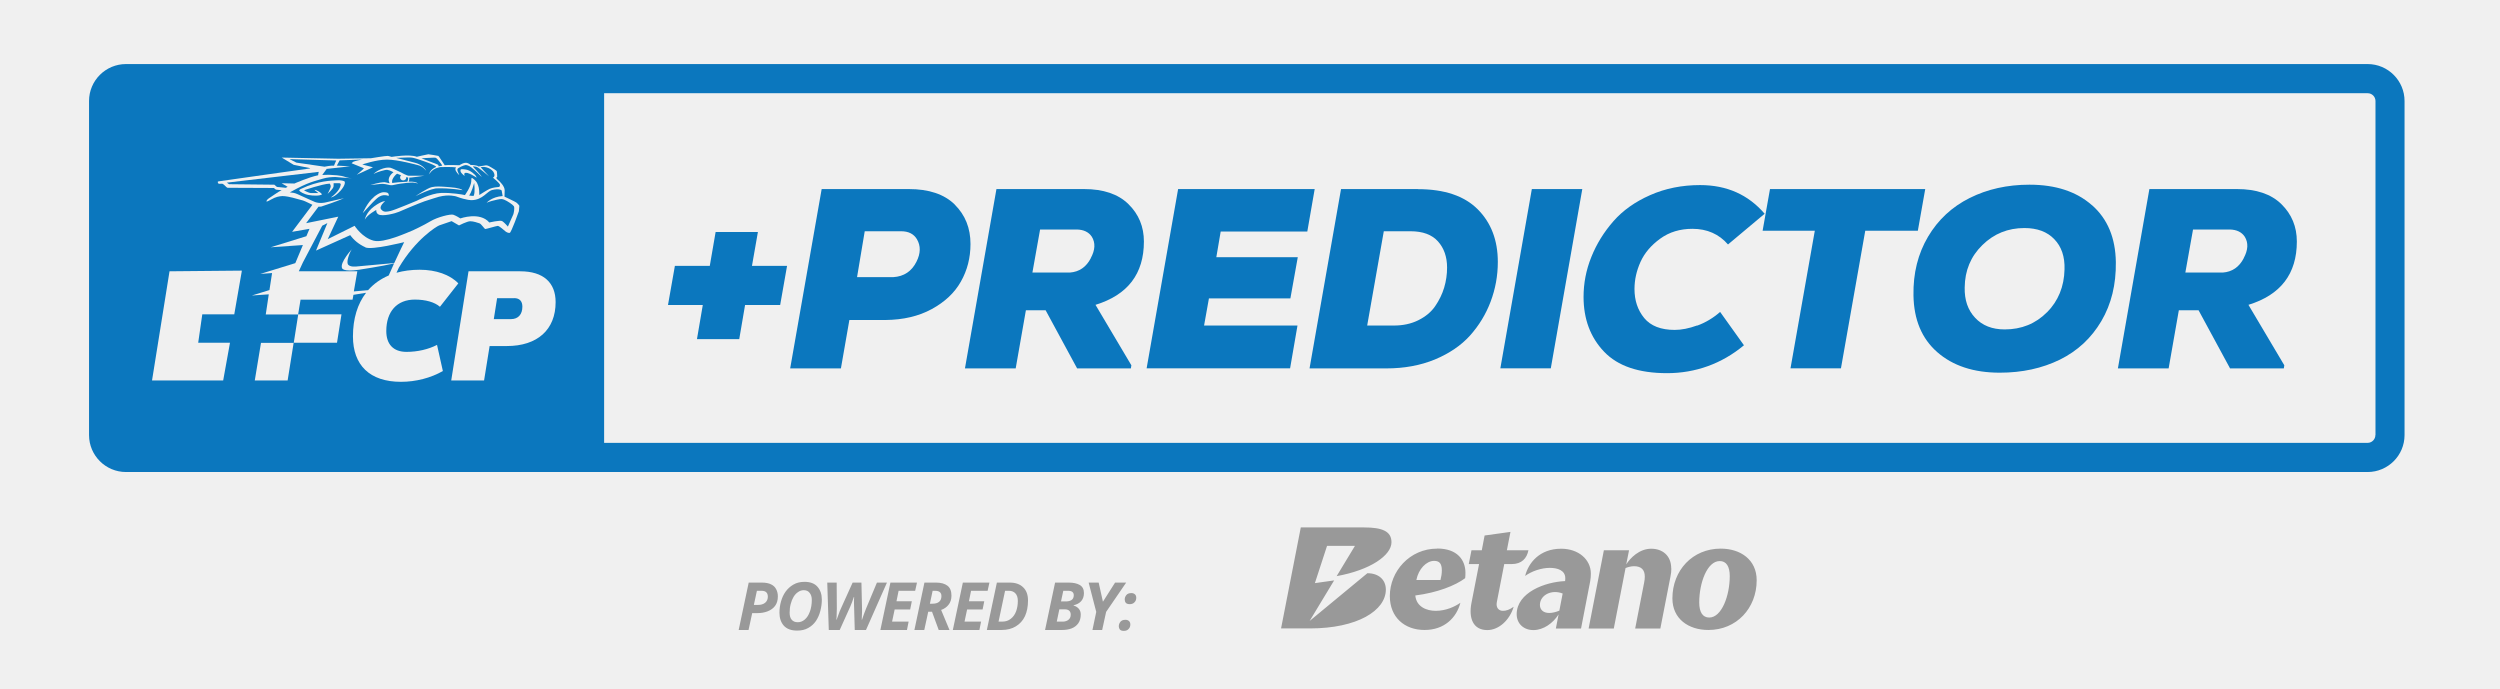
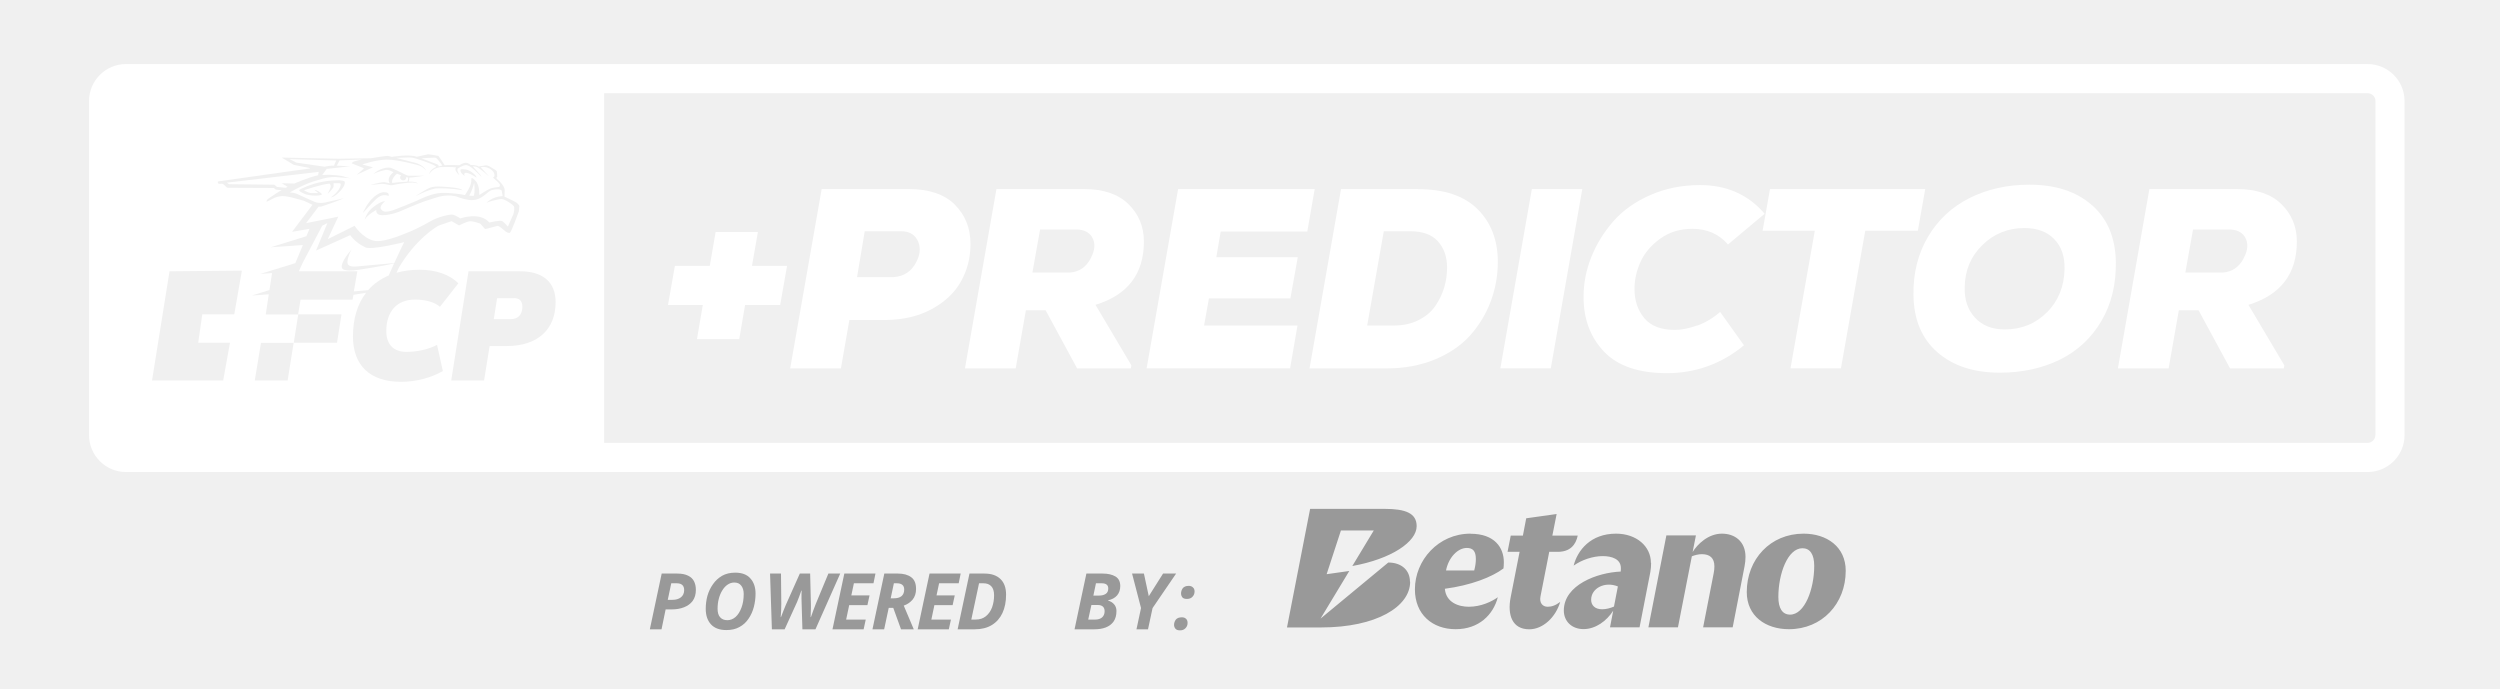
- <svg xmlns="http://www.w3.org/2000/svg" id="Layer_1" version="1.1" viewBox="0 0 257.19 70.78">
+ <svg xmlns="http://www.w3.org/2000/svg" id="Layer_1" data-name="Layer 1" viewBox="0 0 257.19 70.78">
  <defs>
    <style>
-       .st0 {
-         fill: #0b77be;
+       .cls-1 {
+         font-family: Nexa-Black-Italic, Nexa-Black-Italic;
+         font-size: 8.03px;
+         font-style: italic;
+         font-weight: 800;
      }

-       .st1 {
-         font-family: Nexa-Black-Italic, Nexa-Black-Italic;
-         font-size: 6.83px;
-         font-style: italic;
-         font-weight: 800;
-         letter-spacing: -.03em;
+       .cls-1, .cls-2 {
+         fill: #999;
      }

-       .st1, .st2 {
-         fill: #999;
+       .cls-3 {
+         fill: #fff;
+       }
+ 
+       .cls-4 {
+         letter-spacing: -.07em;
+       }
+ 
+       .cls-5 {
+         letter-spacing: -.11em;
+       }
+ 
+       .cls-6 {
+         letter-spacing: -.05em;
+       }
+ 
+       .cls-7 {
+         letter-spacing: -.03em;
      }
    </style>
  </defs>
  <g>
-     <text class="st1" transform="translate(75.82 64.81)">
-       <tspan x="0" y="0">POWERED BY:</tspan>
+     <text class="cls-1" transform="translate(66.65 64.74)">
+       <tspan class="cls-7" x="0" y="0">P</tspan>
+       <tspan class="cls-6" x="5.47" y="0">O</tspan>
+       <tspan class="cls-7" x="11.85" y="0">WERED </tspan>
+       <tspan class="cls-4" x="43.69" y="0">B</tspan>
+       <tspan class="cls-5" x="49.08" y="0">Y</tspan>
+       <tspan class="cls-7" x="54.04" y="0">:</tspan>
    </text>
    <g id="g835">
      <g id="path833">
-         <path class="st2" d="M147.85,56.44c-2.83,0-4.87,2.34-4.87,4.88,0,2.2,1.53,3.49,3.57,3.49s3.29-1.26,3.69-2.8c-.55.39-1.48.83-2.54.83-.9,0-1.99-.39-2.1-1.58,2.27-.29,4.12-1.02,5.13-1.78.02-.13.03-.31.03-.55,0-1.28-.8-2.5-2.91-2.5h0ZM148.19,59.67h-2.48c.22-1.14,1.03-1.97,1.83-1.97.54,0,.79.28.79.98,0,.32-.05.65-.14.99ZM177.02,56.44c-2.9,0-4.97,2.24-4.97,5.12,0,2.1,1.65,3.25,3.7,3.25,2.9,0,4.97-2.24,4.97-5.12,0-2.1-1.65-3.25-3.7-3.25ZM175.84,63.53c-.67,0-1.03-.54-1.03-1.55,0-2.01.81-4.26,2.11-4.26.67,0,1.03.54,1.03,1.55,0,2.01-.83,4.26-2.11,4.26ZM171.94,58.48c0,.25-.02.53-.09.84l-1.04,5.34h-2.59l.92-4.71c.05-.24.07-.44.07-.63,0-.74-.4-1.07-1.11-1.07-.29,0-.64.09-.87.19l-1.21,6.22h-2.59l1.57-8.05h2.59l-.29,1.45c.42-.67,1.36-1.61,2.57-1.61,1.13,0,2.06.68,2.06,2.04h0ZM163.66,59.01c0-1.45-1.27-2.56-3.05-2.56-2.22,0-3.37,1.45-3.71,2.8.69-.5,1.68-.83,2.54-.83.8,0,1.59.26,1.59,1.06,0,.08,0,.17-.02.3-2.04.08-4.98,1.17-4.98,3.41,0,.93.68,1.63,1.72,1.63s2.02-.71,2.59-1.61l-.28,1.45h2.59l.94-4.85c.05-.28.07-.55.07-.81h0ZM160.42,62.82c-.32.14-.73.24-1.03.24-.65,0-.97-.36-.97-.83,0-1,1.19-1.63,2.34-1.17l-.34,1.76h0ZM154.6,62.84c.34,0,.68-.1,1.12-.42-.4,1.36-1.52,2.4-2.71,2.4-1.47,0-1.94-1.23-1.63-2.8l.78-3.99h-1.06l.28-1.42h1.06l.29-1.52,2.66-.37-.37,1.89h2.22c-.17.83-.68,1.42-1.74,1.42h-.75l-.76,3.9c-.12.6.21.91.62.91h0ZM142.57,60.65c0,2.16-2.93,4-7.81,4h-2.97l2.03-10.39h6.51c1.84,0,2.82.38,2.82,1.52,0,1.36-2.19,2.87-5.64,3.49l1.88-3.11h-2.87s-1.25,3.83-1.25,3.83l1.98-.28-2.52,4.17,5.94-4.91c1.16,0,1.9.67,1.9,1.68h0Z" />
+         <path class="cls-2" d="M151.28,54.9c-3.32,0-5.72,2.75-5.72,5.73,0,2.58,1.8,4.1,4.19,4.1s3.87-1.48,4.34-3.29c-.64.46-1.74.98-2.99.98-1.06,0-2.34-.45-2.46-1.85,2.67-.35,4.85-1.2,6.03-2.09.02-.15.04-.36.04-.64,0-1.5-.95-2.93-3.42-2.93h0ZM151.67,58.69h-2.91c.26-1.34,1.21-2.32,2.14-2.32.63,0,.93.33.93,1.15,0,.37-.06.76-.17,1.17ZM185.54,54.9c-3.41,0-5.84,2.63-5.84,6.01,0,2.47,1.94,3.82,4.34,3.82,3.41,0,5.84-2.63,5.84-6.01,0-2.47-1.94-3.82-4.34-3.82ZM184.16,63.23c-.78,0-1.21-.63-1.21-1.82,0-2.36.95-5.01,2.48-5.01.78,0,1.21.63,1.21,1.82,0,2.36-.97,5.01-2.48,5.01ZM179.57,57.29c0,.3-.03.63-.1.98l-1.22,6.27h-3.04l1.08-5.53c.06-.28.08-.52.08-.74,0-.87-.47-1.26-1.3-1.26-.34,0-.75.11-1.02.22l-1.43,7.31h-3.04l1.85-9.46h3.04l-.34,1.71c.49-.79,1.59-1.89,3.02-1.89,1.32,0,2.42.8,2.42,2.39h0ZM169.84,57.91c0-1.71-1.49-3.01-3.59-3.01-2.6,0-3.96,1.7-4.36,3.29.82-.59,1.98-.98,2.99-.98.94,0,1.87.3,1.87,1.24,0,.09,0,.2-.02.35-2.4.1-5.85,1.37-5.85,4.01,0,1.09.8,1.91,2.03,1.91s2.37-.83,3.05-1.89l-.33,1.71h3.04l1.11-5.69c.06-.33.08-.65.08-.95h0ZM166.04,62.4c-.37.17-.85.28-1.21.28-.76,0-1.14-.42-1.14-.98,0-1.18,1.4-1.92,2.75-1.37l-.4,2.07h0ZM159.2,62.42c.4,0,.8-.11,1.31-.5-.47,1.59-1.78,2.82-3.19,2.82-1.73,0-2.27-1.45-1.91-3.29l.92-4.68h-1.24l.33-1.67h1.25l.34-1.78,3.13-.44-.44,2.22h2.61c-.2.97-.8,1.67-2.05,1.67h-.88l-.9,4.58c-.14.7.24,1.07.73,1.07h0ZM145.07,59.85c0,2.54-3.44,4.7-9.18,4.7h-3.49l2.38-12.2h7.65c2.16,0,3.31.44,3.31,1.78,0,1.6-2.57,3.37-6.62,4.1l2.21-3.66h-3.38s-1.47,4.5-1.47,4.5l2.33-.33-2.96,4.9,6.97-5.77c1.36,0,2.23.79,2.23,1.97h0Z" />
      </g>
    </g>
  </g>
  <g>
-     <path class="st0" d="M243.57,6.59H12.96c-2.09,0-3.8,1.7-3.8,3.8v34.37c0,2.09,1.7,3.8,3.8,3.8h230.61c2.09,0,3.8-1.7,3.8-3.8V10.39c0-2.09-1.7-3.8-3.8-3.8ZM30.22,16.96l-1.24-.75,5.81.12,3.37-.05s1.55-.26,1.72-.24c.17.01.35.1.41.1s1.81-.31,2.59-.01c0,0,1.11-.26,1.18-.26.07,0,1,.15,1.04.17.04.02.61.9.65.96,0,0,.41-.05,1.51,0,0,0,.5-.35.82-.23.26.09.33.2.33.2,0,0,.63-.01.83.16,0,0,.58-.09.67-.11.09-.02.23-.02.43.09.21.11.73.43.76.49.03.06.06.56.05.59,0,.03-.09.07-.09.09s.01.1.18.24.68.63.68,1.06l-.02.65s1.09.51,1.21.6c.13.09.32.31.32.35,0,.03-.04.53-.05.55,0,.02-.78,2.18-.94,2.23,0,0-.2.03-.42-.14s-.66-.6-.83-.58-1.19.33-1.27.32-.41-.52-.58-.58c-.17-.06-.64-.22-.96-.22s-1.16.43-1.16.43l-.76-.44s-1.02.34-1.28.44c-.26.1-2.42,1.41-4.15,4.35,0,0-.1.2-.24.52.72-.2,1.51-.31,2.38-.31,1.69,0,3.12.51,3.98,1.4l-1.89,2.41c-.55-.48-1.48-.74-2.58-.74-1.85,0-2.94,1.23-2.94,3.24,0,1.35.72,2.14,2.08,2.14,1.12,0,2.26-.26,3.14-.72l.6,2.69c-1.23.71-2.78,1.11-4.31,1.11-3.21,0-4.94-1.71-4.94-4.67,0-1.83.47-3.35,1.35-4.49-.55.09-1.03.17-1.3.21l-.09.5h-5.35l-.25,1.51h4.46l-.46,2.92h-4.46l-.62,3.88h-3.38s0,0,0,0l.64-3.87h3.37l.46-2.92h-3.34l.31-2.07-1.74.12,1.81-.56.27-1.75-1.21.09,3.6-1.11.78-1.86-3.32.23,3.68-1.14.32-.76-1.79.31,2.09-2.78s-.82-.41-.96-.44c-.14-.03-.95-.26-1.1-.3-.15-.04-.73-.17-1.04-.16-.31.02-.67.08-1.12.34s-.5.23-.51.21c-.01-.02.06-.2.24-.31s1.07-.75,1.33-.85c0,0-.5-.02-.58-.05-.08-.03-.16-.1-.21-.17l-4.45-.02h-.31s-.07-.01-.15-.08c-.08-.07-.3-.34-.44-.34-.14,0-.36.04-.4-.05s-.08-.16.03-.19c.12-.03,9.41-1.33,9.41-1.33l.03-.03-1.68-.34ZM24.87,27.84v.08s0,0,0,0l-.77,4.42h-3.29l-.42,2.92h3.27s-.7,3.88-.7,3.88h-7.32l1.8-11.23,7.42-.07ZM52.14,35.6h-1.77l-.57,3.54h-3.38l1.78-11.23h5.32c2.37,0,3.64,1.15,3.64,3.17,0,2.83-1.86,4.52-5.03,4.52ZM244.37,44.76c0,.44-.36.8-.8.8H62.15V9.59h181.43c.44,0,.8.36.8.8v34.37Z" />
-     <polygon class="st0" points="77.97 23.87 73.62 23.87 73.02 27.35 69.43 27.35 68.72 31.38 72.3 31.38 71.7 34.89 76.05 34.89 76.65 31.38 80.26 31.38 80.97 27.35 77.36 27.35 77.97 23.87" />
-     <path class="st0" d="M98.22,21.04c-1.08-1.06-2.66-1.59-4.73-1.59h-8.96l-3.24,18.45h5.22l.87-4.98h3.74c1.81-.02,3.39-.39,4.73-1.12,1.34-.73,2.35-1.67,3-2.83.66-1.16.99-2.45.99-3.87,0-1.63-.54-2.98-1.62-4.05ZM94.28,26.93c-.49.98-1.28,1.51-2.37,1.58h-3.74l.79-4.72h3.74c.76,0,1.3.27,1.63.82.4.68.39,1.46-.05,2.32Z" />
-     <path class="st0" d="M117.68,24.85c0-1.53-.53-2.81-1.59-3.85-1.06-1.04-2.59-1.55-4.57-1.55h-9.01l-3.24,18.45h5.22l1.05-5.98h2.03l3.24,5.98h5.53l.05-.32-3.69-6.22c3.32-1.02,4.98-3.19,4.98-6.51ZM112.22,26.56c-.47.91-1.19,1.41-2.16,1.48h-3.85l.79-4.43h3.79c.7.02,1.21.26,1.53.74.39.63.35,1.37-.11,2.21Z" />
-     <polygon class="st0" points="134.49 23.82 135.25 19.45 121.2 19.45 117.96 37.89 132.72 37.89 133.48 33.49 123.87 33.49 124.37 30.7 132.75 30.7 133.51 26.46 125.13 26.46 125.58 23.82 134.49 23.82" />
-     <path class="st0" d="M145.87,19.45h-7.91l-3.24,18.45h7.91c1.84,0,3.51-.31,4.99-.92,1.48-.62,2.69-1.44,3.61-2.46.92-1.03,1.63-2.19,2.12-3.49.49-1.3.74-2.66.74-4.08,0-2.23-.69-4.04-2.07-5.42-1.38-1.38-3.43-2.07-6.15-2.07ZM148.57,29.59c-.2.67-.51,1.3-.92,1.9-.41.6-.99,1.08-1.73,1.45s-1.58.55-2.53.55h-2.74l1.71-9.7h2.74c1.27,0,2.21.35,2.83,1.04.62.69.94,1.59.94,2.7,0,.7-.1,1.39-.3,2.06Z" />
-     <polygon class="st0" points="154.35 37.89 159.54 37.89 162.78 19.45 157.59 19.45 154.35 37.89" />
-     <path class="st0" d="M174.6,33.48c-.85.31-1.62.46-2.31.46-1.42,0-2.47-.41-3.14-1.22-.67-.82-1-1.81-1-2.99,0-.95.21-1.88.62-2.79.41-.91,1.09-1.71,2.03-2.39.94-.68,2.04-1.01,3.31-1.01,1.51,0,2.73.54,3.66,1.61l3.77-3.16c-1.69-1.97-3.9-2.95-6.64-2.95-1.86,0-3.57.34-5.13,1.03-1.55.68-2.82,1.58-3.79,2.69s-1.73,2.33-2.27,3.68c-.54,1.34-.8,2.71-.8,4.1,0,2.28.7,4.16,2.11,5.64,1.41,1.48,3.57,2.21,6.48,2.21s5.62-.96,7.91-2.87l-2.45-3.43c-.72.63-1.51,1.1-2.36,1.41Z" />
-     <polygon class="st0" points="198.06 19.45 182.09 19.45 181.33 23.74 186.7 23.74 184.2 37.89 189.39 37.89 191.89 23.74 197.3 23.74 198.06 19.45" />
-     <path class="st0" d="M215.21,21.11c-1.6-1.41-3.74-2.11-6.43-2.11-2.28,0-4.33.46-6.15,1.37-1.82.91-3.25,2.24-4.28,3.98s-1.54,3.75-1.5,6.03c.04,2.5.85,4.45,2.45,5.85s3.74,2.11,6.43,2.11c2.3,0,4.36-.45,6.18-1.34,1.82-.9,3.24-2.22,4.27-3.97s1.52-3.77,1.49-6.07c-.04-2.49-.85-4.44-2.45-5.85ZM210.59,32.12c-1.17,1.18-2.62,1.77-4.36,1.77-1.28,0-2.3-.4-3.04-1.2-.75-.8-1.1-1.84-1.07-3.12.02-1.74.62-3.19,1.82-4.36,1.19-1.17,2.64-1.75,4.32-1.75,1.32,0,2.35.38,3.08,1.15.74.76,1.09,1.8,1.05,3.1-.04,1.77-.64,3.25-1.81,4.43Z" />
-     <path class="st0" d="M236.29,24.85c0-1.53-.53-2.81-1.59-3.85-1.06-1.04-2.59-1.55-4.57-1.55h-9.01l-3.24,18.45h5.22l1.05-5.98h2.03l3.24,5.98h5.53l.05-.32-3.69-6.22c3.32-1.02,4.98-3.19,4.98-6.51ZM230.83,26.56c-.47.91-1.19,1.41-2.16,1.48h-3.85l.79-4.43h3.79c.7.02,1.21.26,1.53.74.39.63.35,1.37-.11,2.21Z" />
-     <path class="st0" d="M40.37,18.82c.21-.04,1.02-.11,1.57-.13h-.03c.08-.16.08-.42.08-.42,0,0,.01,0,.02,0-.05,0-.13-.03-.23-.06,0,.01.02.02.02.04,0,.17-.14.31-.32.31s-.32-.14-.32-.31c0-.09.04-.16.1-.22-.17-.06-.33-.13-.48-.19l.07.03c-.16.09-.39.39-.47.58-.07.16-.04.36-.04.36,0,0,0,0,.02,0Z" />
-     <path class="st0" d="M23.57,18.95l4.65.05.27.23.91.09.19-.1-.62-.37,1.32.03s1.46-.65,2.44-.85c0,0,.02-.23.06-.35l-9.46,1.11.24.16Z" />
-     <path class="st0" d="M34.36,17.05s.19-.48.23-.54l-4.8-.14.7.36,2.9.42s.67-.14.98-.11Z" />
-     <path class="st0" d="M48.27,20.12s.22.03.3.03c.08,0,.16,0,.16,0,.18-.39.05-1.33.05-1.33-.25.95-.51,1.29-.51,1.29Z" />
-     <path class="st0" d="M45.11,17.12s.13-.03.22-.05l.16-.03s0,0-.01-.03c0,0,0,0,0,0-.02-.05-.08-.14-.19-.28,0,0,0,0,0,0-.04-.05-.07-.1-.11-.14-.06-.08-.13-.16-.15-.18,0,0-.02-.02-.03-.03-.02-.02-.04-.04-.06-.06,0,0-.01-.01-.01-.01,0,0,0,0,0,0,0,0,0,0,0,0-.01,0-.02-.02-.03-.03,0,0-.01,0-.02-.01,0,0,0,0,0,0-.06-.05-.11-.05-.14-.05-.07,0-.15,0-.15,0h0c-.42,0-1.23.07-1.23.07,0,0,1.42.55,1.6.61s.19.25.19.25Z" />
-     <path class="st0" d="M33.6,17.39l-.45.61.68-.02c1.36.05,1.63.21,1.63.21.34.11.59.14.71.15-.18-.01-.66-.05-.97-.07-.17-.01-.44-.04-.69-.06-.35,0-.84.03-1.3.17-.83.27-1.4.29-3.39,1.41.25.02.53.06.8.19.55.26,1.78.8,1.78.8.51.19,1.07.05,1.07.05l1.91-.44c-.48.24-2.21.83-2.33.86-.12.03-.28.01-.28.01l-1.28,1.7,3.31-.67-1.08,2.31,2.76-1.37s.77,1.22,1.96,1.53c1.07.28,3.52-.86,4.03-1.06,0,0,1.05-.48,1.8-.93.75-.45,2.08-.77,2.36-.68.28.09.73.38.73.38,0,0,2-.72,2.98.42,0,0,1.13-.27,1.33-.14.21.13.58.56.58.56,0,0,.27-.59.34-.77s.18-.38.22-.49c.04-.11.16-.68.05-.84-.11-.16-.67-.54-1-.67-.33-.13-.55-.02-.72,0-.16.02-.88.21-1.08.32,0,0,.53-.62,1.65-.69l-.1-.57s-.17-.25-1-.05c-.48.12-.96,1.02-2.07,1.04,0,0-.49.04-1.61-.38,0,0-.72-.24-1.77.03,0,0-.88.26-1.49.47-.61.21-2.5,1.02-2.63,1.08-.33.15-1.71.52-2.12.26-.26-.16-.21-.45-.21-.45,0,0-.91.48-1.18.99,0,0,.14-.76.95-1.35.81-.59,1.14-.55,1.14-.55,0,0-.68.54-.4.86.27.33.59.23.97.15s2.69-1.05,2.69-1.05c0,0,1.44-.76,2.49-.8,1.05-.04,2.23.16,2.46.22,0,0,.61-.84.65-1.39,0,0,0-.4.06-.38.09.03.44.28.56.57.13.3.21.48.21,1.19,0,0,.81-.52,1.06-.63.32-.14.76-.18.99-.2,0,0,.13-.14.05-.28-.08-.14-.57-.59-.7-.68,0,0,.32-.09.06-.57,0,0-.19-.34-.74-.49-.32-.09-.58,0-.58,0l.86.93s-1.06-.91-1.27-.97-.4-.06-.39-.03c.01.03.85.87.9,1.06,0,0-.77-.77-1.04-.96-.27-.2-.46-.26-.61-.26s-.84.3-.84.42c0,0-.02.15.04.27.06.12.15.35.15.35,0,0-.42-.37-.4-.63,0,0,0-.11.08-.17,0,0-.49-.07-1.61-.03,0,0-.69.06-1.06.58,0,0-.12.15-.15.17,0,0,.1-.18.15-.29.05-.11.31-.37.6-.47,0,0,.23-.12-1.83-.79,0,0-.46-.15-.55-.16-.1-.02-.28-.04-.57-.03s-1.16.04-1.16.04l1.93.5s.87.19,1.17.83c0,0-.34-.46-.85-.58,0,0-2.09-.58-3.19-.57-1.1,0-2.54.5-2.54.5l1.1.29-1.67.77s.75-.63.74-.66-.98-.39-1.11-.46c-.14-.07-.16-.05-.16-.05.04-.02.06-.1.18-.17.12-.07.89-.23.89-.23l-2.3.09-.29.54,1.37.07-2.45.27ZM35.01,19.64c-.61.67-.97.67-.97.67.87-.63.98-1.13,1.01-1.3s-.15-.16-.15-.16h-.58s0,.04,0,.3-.62.79-.62.79c.01-.01.26-.47.31-.68.06-.21-.1-.37-.1-.37-.82.05-2.63.68-2.63.68.03.05.51.28.68.29.16.01.79,0,.79,0l-.41-.33s.16.02.16.02c.46.19.63.44.63.44-.23.18-.89.16-1.39.07-.5-.09-.91-.36-.95-.45-.04-.09.18-.18.18-.18,1.81-.87,3.17-.84,3.65-.88.48-.04.78.08.82.11s.16.33-.44,1ZM47.39,17.44s.03-.08.53,0c.5.08.94.53,1.02.64s.07.18.1.2c0,0-1-.68-1.23-.46,0,0-.1.07-.04.15s.02.13-.04.08c-.05-.05-.48-.36-.33-.61ZM44.43,19.25c.46-.09.73-.08,1.77,0,1.04.08,1.3.23,1.39.32,0,0-1.21-.24-2.71-.19,0,0-.6.03-2.13.8,0,0,1.22-.84,1.68-.93ZM39.58,18.75s.06,0,.26.05c.11.03.17.05.25.05-.37-.62.39-1.13.39-1.13l.06.03c-.37-.18-.6-.33-.92-.26,0,0-.71.15-1.19.4,0,0,.44-.47,1.27-.63,0,0,.31-.04.48,0,.17.04,1.1.49,1.1.49,0,0,.55.32.78.33s1.59,0,1.59,0c0,0-1.42.22-1.62.2,0,0,0,0,.01,0,0,0,.07,0,.07,0h0c0,.29-.07.4-.08.41.15,0,.28,0,.36,0,.37.03.55.1.6.22,0,0-.07-.1-.53-.13,0,0-.9,0-2.03.26,0,0-.15.04-.33,0-.18-.04-.64-.16-.94-.12-.3.04-1.06.12-1.06.12,0,0,.9-.3,1.49-.3ZM38.44,20.28c.66-.54.99-.53,1.27-.49.38.05.27.37.27.37-.71-.29-1.19.24-1.38.41-.19.16-1.28,1.36-1.28,1.36,0,0,.46-1.1,1.13-1.64Z" />
-     <path class="st0" d="M52.89,30.68h-1.75l-.34,2.15h1.77c.74,0,1.17-.49,1.17-1.28,0-.57-.29-.88-.85-.88Z" />
-     <path class="st0" d="M37.59,25.44c-.68-.31-1.19-.74-1.56-1.25l-3.52,1.59,1.17-2.83-.53.27s-1.88,3.56-1.99,3.78c-.03.06-.19.42-.42.91h6.02l-.36,2.07,1.47-.13c.57-.65,1.28-1.15,2.12-1.51.17-.4.36-.83.55-1.24-1.23.29-3.61.65-3.61.65-1.64.25-1.74-.16-1.74-.16-.26-.59,1.05-2,1.05-2-.16.14-.61,1.16-.47,1.55s.96.27.96.27l3.83-.35c.52-1.14,1.02-2.15,1.02-2.15,0,0-3.32.84-4,.54Z" />
+     <path class="cls-3" d="M243.57,6.59H12.96c-2.09,0-3.8,1.7-3.8,3.8v34.37c0,2.09,1.7,3.8,3.8,3.8h230.61c2.09,0,3.8-1.7,3.8-3.8V10.39c0-2.09-1.7-3.8-3.8-3.8ZM30.22,16.96l-1.24-.75,5.81.12,3.37-.05s1.55-.26,1.72-.24c.17.01.35.1.41.1s1.81-.31,2.59-.01c0,0,1.11-.26,1.18-.26.07,0,1,.15,1.04.17.04.02.61.9.65.96,0,0,.41-.05,1.51,0,0,0,.5-.35.82-.23.26.09.33.2.33.2,0,0,.63-.01.83.16,0,0,.58-.09.67-.11.09-.02.23-.02.43.09.21.11.73.43.76.49.03.06.06.56.05.59,0,.03-.09.07-.09.09s.01.1.18.24.68.63.68,1.06l-.02.65s1.09.51,1.21.6c.13.09.32.31.32.35,0,.03-.04.53-.05.55,0,.02-.78,2.18-.94,2.23,0,0-.2.03-.42-.14s-.66-.6-.83-.58-1.19.33-1.27.32-.41-.52-.58-.58c-.17-.06-.64-.22-.96-.22s-1.16.43-1.16.43l-.76-.44s-1.02.34-1.28.44c-.26.1-2.42,1.41-4.15,4.35,0,0-.1.2-.24.52.72-.2,1.51-.31,2.38-.31,1.69,0,3.12.51,3.98,1.4l-1.89,2.41c-.55-.48-1.48-.74-2.58-.74-1.85,0-2.94,1.23-2.94,3.24,0,1.35.72,2.14,2.08,2.14,1.12,0,2.26-.26,3.14-.72l.6,2.69c-1.23.71-2.78,1.11-4.31,1.11-3.21,0-4.94-1.71-4.94-4.67,0-1.83.47-3.35,1.35-4.49-.55.09-1.03.17-1.3.21l-.09.5h-5.35l-.25,1.51h4.46l-.46,2.92h-4.46l-.62,3.88h-3.38s0,0,0,0l.64-3.87h3.37l.46-2.92h-3.34l.31-2.07-1.74.12,1.81-.56.27-1.75-1.21.09,3.6-1.11.78-1.86-3.32.23,3.68-1.14.32-.76-1.79.31,2.09-2.78s-.82-.41-.96-.44c-.14-.03-.95-.26-1.1-.3-.15-.04-.73-.17-1.04-.16-.31.02-.67.08-1.12.34s-.5.23-.51.21c-.01-.02.06-.2.24-.31s1.07-.75,1.33-.85c0,0-.5-.02-.58-.05-.08-.03-.16-.1-.21-.17l-4.45-.02h-.31s-.07-.01-.15-.08c-.08-.07-.3-.34-.44-.34-.14,0-.36.04-.4-.05s-.08-.16.03-.19c.12-.03,9.41-1.33,9.41-1.33l.03-.03-1.68-.34ZM24.87,27.84v.08s0,0,0,0l-.77,4.42h-3.29l-.42,2.92h3.27s-.7,3.88-.7,3.88h-7.32l1.8-11.23,7.42-.07ZM52.14,35.6h-1.77l-.57,3.54h-3.38l1.78-11.23h5.32c2.37,0,3.64,1.15,3.64,3.17,0,2.83-1.86,4.52-5.03,4.52ZM244.37,44.76c0,.44-.36.8-.8.8H62.15V9.59h181.43c.44,0,.8.36.8.8v34.37Z" />
+     <polygon class="cls-3" points="77.97 23.87 73.62 23.87 73.02 27.35 69.43 27.35 68.72 31.38 72.3 31.38 71.7 34.89 76.05 34.89 76.65 31.38 80.26 31.38 80.97 27.35 77.36 27.35 77.97 23.87" />
+     <path class="cls-3" d="M98.22,21.04c-1.08-1.06-2.66-1.59-4.73-1.59h-8.96l-3.24,18.45h5.22l.87-4.98h3.74c1.81-.02,3.39-.39,4.73-1.12,1.34-.73,2.35-1.67,3-2.83.66-1.16.99-2.45.99-3.87,0-1.63-.54-2.98-1.62-4.05ZM94.28,26.93c-.49.98-1.28,1.51-2.37,1.58h-3.74l.79-4.72h3.74c.76,0,1.3.27,1.63.82.4.68.39,1.46-.05,2.32Z" />
+     <path class="cls-3" d="M117.68,24.85c0-1.53-.53-2.81-1.59-3.85-1.06-1.04-2.59-1.55-4.57-1.55h-9.01l-3.24,18.45h5.22l1.05-5.98h2.03l3.24,5.98h5.53l.05-.32-3.69-6.22c3.32-1.02,4.98-3.19,4.98-6.51ZM112.22,26.56c-.47.91-1.19,1.41-2.16,1.48h-3.85l.79-4.43h3.79c.7.02,1.21.26,1.53.74.39.63.35,1.37-.11,2.21Z" />
+     <polygon class="cls-3" points="134.49 23.82 135.25 19.45 121.2 19.45 117.96 37.89 132.72 37.89 133.48 33.49 123.87 33.49 124.37 30.7 132.75 30.7 133.51 26.46 125.13 26.46 125.58 23.82 134.49 23.82" />
+     <path class="cls-3" d="M145.87,19.45h-7.91l-3.24,18.45h7.91c1.84,0,3.51-.31,4.99-.92,1.48-.62,2.69-1.44,3.61-2.46.92-1.03,1.63-2.19,2.12-3.49.49-1.3.74-2.66.74-4.08,0-2.23-.69-4.04-2.07-5.42-1.38-1.38-3.43-2.07-6.15-2.07ZM148.57,29.59c-.2.67-.51,1.3-.92,1.9-.41.6-.99,1.08-1.73,1.45s-1.58.55-2.53.55h-2.74l1.71-9.7h2.74c1.27,0,2.21.35,2.83,1.04.62.69.94,1.59.94,2.7,0,.7-.1,1.39-.3,2.06Z" />
+     <polygon class="cls-3" points="154.35 37.89 159.54 37.89 162.78 19.45 157.59 19.45 154.35 37.89" />
+     <path class="cls-3" d="M174.6,33.48c-.85.31-1.62.46-2.31.46-1.42,0-2.47-.41-3.14-1.22-.67-.82-1-1.81-1-2.99,0-.95.21-1.88.62-2.79.41-.91,1.09-1.71,2.03-2.39.94-.68,2.04-1.01,3.31-1.01,1.51,0,2.73.54,3.66,1.61l3.77-3.16c-1.69-1.97-3.9-2.95-6.64-2.95-1.86,0-3.57.34-5.13,1.03-1.55.68-2.82,1.58-3.79,2.69s-1.73,2.33-2.27,3.68c-.54,1.34-.8,2.71-.8,4.1,0,2.28.7,4.16,2.11,5.64,1.41,1.48,3.57,2.21,6.48,2.21s5.62-.96,7.91-2.87l-2.45-3.43c-.72.63-1.51,1.1-2.36,1.41Z" />
+     <polygon class="cls-3" points="198.06 19.45 182.09 19.45 181.33 23.74 186.7 23.74 184.2 37.89 189.39 37.89 191.89 23.74 197.3 23.74 198.06 19.45" />
+     <path class="cls-3" d="M215.21,21.11c-1.6-1.41-3.74-2.11-6.43-2.11-2.28,0-4.33.46-6.15,1.37-1.82.91-3.25,2.24-4.28,3.98s-1.54,3.75-1.5,6.03c.04,2.5.85,4.45,2.45,5.85s3.74,2.11,6.43,2.11c2.3,0,4.36-.45,6.18-1.34,1.82-.9,3.24-2.22,4.27-3.97s1.52-3.77,1.49-6.07c-.04-2.49-.85-4.44-2.45-5.85ZM210.59,32.12c-1.17,1.18-2.62,1.77-4.36,1.77-1.28,0-2.3-.4-3.04-1.2-.75-.8-1.1-1.84-1.07-3.12.02-1.74.62-3.19,1.82-4.36,1.19-1.17,2.64-1.75,4.32-1.75,1.32,0,2.35.38,3.08,1.15.74.76,1.09,1.8,1.05,3.1-.04,1.77-.64,3.25-1.81,4.43Z" />
+     <path class="cls-3" d="M236.29,24.85c0-1.53-.53-2.81-1.59-3.85-1.06-1.04-2.59-1.55-4.57-1.55h-9.01l-3.24,18.45h5.22l1.05-5.98h2.03l3.24,5.98h5.53l.05-.32-3.69-6.22c3.32-1.02,4.98-3.19,4.98-6.51ZM230.83,26.56c-.47.91-1.19,1.41-2.16,1.48h-3.85l.79-4.43h3.79c.7.02,1.21.26,1.53.74.39.63.35,1.37-.11,2.21Z" />
+     <path class="cls-3" d="M40.37,18.82c.21-.04,1.02-.11,1.57-.13h-.03c.08-.16.08-.42.08-.42,0,0,.01,0,.02,0-.05,0-.13-.03-.23-.06,0,.01.02.02.02.04,0,.17-.14.31-.32.31s-.32-.14-.32-.31c0-.09.04-.16.1-.22-.17-.06-.33-.13-.48-.19l.07.03c-.16.09-.39.39-.47.58-.07.16-.04.36-.04.36,0,0,0,0,.02,0Z" />
+     <path class="cls-3" d="M23.57,18.95l4.65.05.27.23.91.09.19-.1-.62-.37,1.32.03s1.46-.65,2.44-.85c0,0,.02-.23.06-.35l-9.46,1.11.24.16Z" />
+     <path class="cls-3" d="M34.36,17.05s.19-.48.23-.54l-4.8-.14.7.36,2.9.42s.67-.14.98-.11Z" />
+     <path class="cls-3" d="M48.27,20.12s.22.03.3.03c.08,0,.16,0,.16,0,.18-.39.05-1.33.05-1.33-.25.95-.51,1.29-.51,1.29Z" />
+     <path class="cls-3" d="M45.11,17.12s.13-.03.22-.05l.16-.03s0,0-.01-.03c0,0,0,0,0,0-.02-.05-.08-.14-.19-.28,0,0,0,0,0,0-.04-.05-.07-.1-.11-.14-.06-.08-.13-.16-.15-.18,0,0-.02-.02-.03-.03-.02-.02-.04-.04-.06-.06,0,0-.01-.01-.01-.01,0,0,0,0,0,0,0,0,0,0,0,0-.01,0-.02-.02-.03-.03,0,0-.01,0-.02-.01,0,0,0,0,0,0-.06-.05-.11-.05-.14-.05-.07,0-.15,0-.15,0h0c-.42,0-1.23.07-1.23.07,0,0,1.42.55,1.6.61s.19.25.19.25Z" />
+     <path class="cls-3" d="M33.6,17.39l-.45.61.68-.02c1.36.05,1.63.21,1.63.21.34.11.59.14.71.15-.18-.01-.66-.05-.97-.07-.17-.01-.44-.04-.69-.06-.35,0-.84.03-1.3.17-.83.27-1.4.29-3.39,1.41.25.02.53.06.8.19.55.26,1.78.8,1.78.8.51.19,1.07.05,1.07.05l1.91-.44c-.48.24-2.21.83-2.33.86-.12.03-.28.01-.28.01l-1.28,1.7,3.31-.67-1.08,2.31,2.76-1.37s.77,1.22,1.96,1.53c1.07.28,3.52-.86,4.03-1.06,0,0,1.05-.48,1.8-.93.75-.45,2.08-.77,2.36-.68.28.09.73.38.73.38,0,0,2-.72,2.98.42,0,0,1.13-.27,1.33-.14.21.13.58.56.58.56,0,0,.27-.59.34-.77s.18-.38.22-.49c.04-.11.16-.68.05-.84-.11-.16-.67-.54-1-.67-.33-.13-.55-.02-.72,0-.16.02-.88.21-1.08.32,0,0,.53-.62,1.65-.69l-.1-.57s-.17-.25-1-.05c-.48.12-.96,1.02-2.07,1.04,0,0-.49.04-1.61-.38,0,0-.72-.24-1.77.03,0,0-.88.26-1.49.47-.61.21-2.5,1.02-2.63,1.08-.33.15-1.71.52-2.12.26-.26-.16-.21-.45-.21-.45,0,0-.91.48-1.18.99,0,0,.14-.76.95-1.35.81-.59,1.14-.55,1.14-.55,0,0-.68.54-.4.86.27.33.59.23.97.15s2.69-1.05,2.69-1.05c0,0,1.44-.76,2.49-.8,1.05-.04,2.23.16,2.46.22,0,0,.61-.84.65-1.39,0,0,0-.4.06-.38.09.03.44.28.56.57.13.3.21.48.21,1.19,0,0,.81-.52,1.06-.63.32-.14.76-.18.99-.2,0,0,.13-.14.05-.28-.08-.14-.57-.59-.7-.68,0,0,.32-.09.06-.57,0,0-.19-.34-.74-.49-.32-.09-.58,0-.58,0l.86.93s-1.06-.91-1.27-.97-.4-.06-.39-.03c.01.03.85.87.9,1.06,0,0-.77-.77-1.04-.96-.27-.2-.46-.26-.61-.26s-.84.3-.84.42c0,0-.02.15.04.27.06.12.15.35.15.35,0,0-.42-.37-.4-.63,0,0,0-.11.08-.17,0,0-.49-.07-1.61-.03,0,0-.69.06-1.06.58,0,0-.12.15-.15.17,0,0,.1-.18.15-.29.05-.11.31-.37.6-.47,0,0,.23-.12-1.83-.79,0,0-.46-.15-.55-.16-.1-.02-.28-.04-.57-.03s-1.16.04-1.16.04l1.93.5s.87.19,1.17.83c0,0-.34-.46-.85-.58,0,0-2.09-.58-3.19-.57-1.1,0-2.54.5-2.54.5l1.1.29-1.67.77s.75-.63.74-.66-.98-.39-1.11-.46c-.14-.07-.16-.05-.16-.05.04-.02.06-.1.18-.17.12-.07.89-.23.89-.23l-2.3.09-.29.54,1.37.07-2.45.27ZM35.01,19.64c-.61.67-.97.67-.97.67.87-.63.98-1.13,1.01-1.3s-.15-.16-.15-.16h-.58s0,.04,0,.3-.62.79-.62.79c.01-.01.26-.47.31-.68.06-.21-.1-.37-.1-.37-.82.05-2.63.68-2.63.68.03.05.51.28.68.29.16.01.79,0,.79,0l-.41-.33s.16.02.16.02c.46.19.63.44.63.44-.23.18-.89.16-1.39.07-.5-.09-.91-.36-.95-.45-.04-.09.18-.18.18-.18,1.81-.87,3.17-.84,3.65-.88.48-.04.78.08.82.11s.16.33-.44,1ZM47.39,17.44s.03-.08.53,0c.5.08.94.53,1.02.64s.07.18.1.2c0,0-1-.68-1.23-.46,0,0-.1.07-.04.15s.02.13-.04.08c-.05-.05-.48-.36-.33-.61ZM44.43,19.25c.46-.09.73-.08,1.77,0,1.04.08,1.3.23,1.39.32,0,0-1.21-.24-2.71-.19,0,0-.6.03-2.13.8,0,0,1.22-.84,1.68-.93ZM39.58,18.75s.06,0,.26.05c.11.03.17.05.25.05-.37-.62.39-1.13.39-1.13l.06.03c-.37-.18-.6-.33-.92-.26,0,0-.71.15-1.19.4,0,0,.44-.47,1.27-.63,0,0,.31-.04.48,0,.17.04,1.1.49,1.1.49,0,0,.55.32.78.33s1.59,0,1.59,0c0,0-1.42.22-1.62.2,0,0,0,0,.01,0,0,0,.07,0,.07,0h0c0,.29-.07.4-.08.41.15,0,.28,0,.36,0,.37.03.55.1.6.22,0,0-.07-.1-.53-.13,0,0-.9,0-2.03.26,0,0-.15.04-.33,0-.18-.04-.64-.16-.94-.12-.3.04-1.06.12-1.06.12,0,0,.9-.3,1.49-.3ZM38.44,20.28c.66-.54.99-.53,1.27-.49.38.05.27.37.27.37-.71-.29-1.19.24-1.38.41-.19.16-1.28,1.36-1.28,1.36,0,0,.46-1.1,1.13-1.64Z" />
+     <path class="cls-3" d="M52.89,30.68h-1.75l-.34,2.15h1.77c.74,0,1.17-.49,1.17-1.28,0-.57-.29-.88-.85-.88Z" />
+     <path class="cls-3" d="M37.59,25.44c-.68-.31-1.19-.74-1.56-1.25l-3.52,1.59,1.17-2.83-.53.27s-1.88,3.56-1.99,3.78c-.03.06-.19.42-.42.91h6.02l-.36,2.07,1.47-.13c.57-.65,1.28-1.15,2.12-1.51.17-.4.36-.83.55-1.24-1.23.29-3.61.65-3.61.65-1.64.25-1.74-.16-1.74-.16-.26-.59,1.05-2,1.05-2-.16.14-.61,1.16-.47,1.55s.96.27.96.27l3.83-.35c.52-1.14,1.02-2.15,1.02-2.15,0,0-3.32.84-4,.54Z" />
  </g>
</svg>
